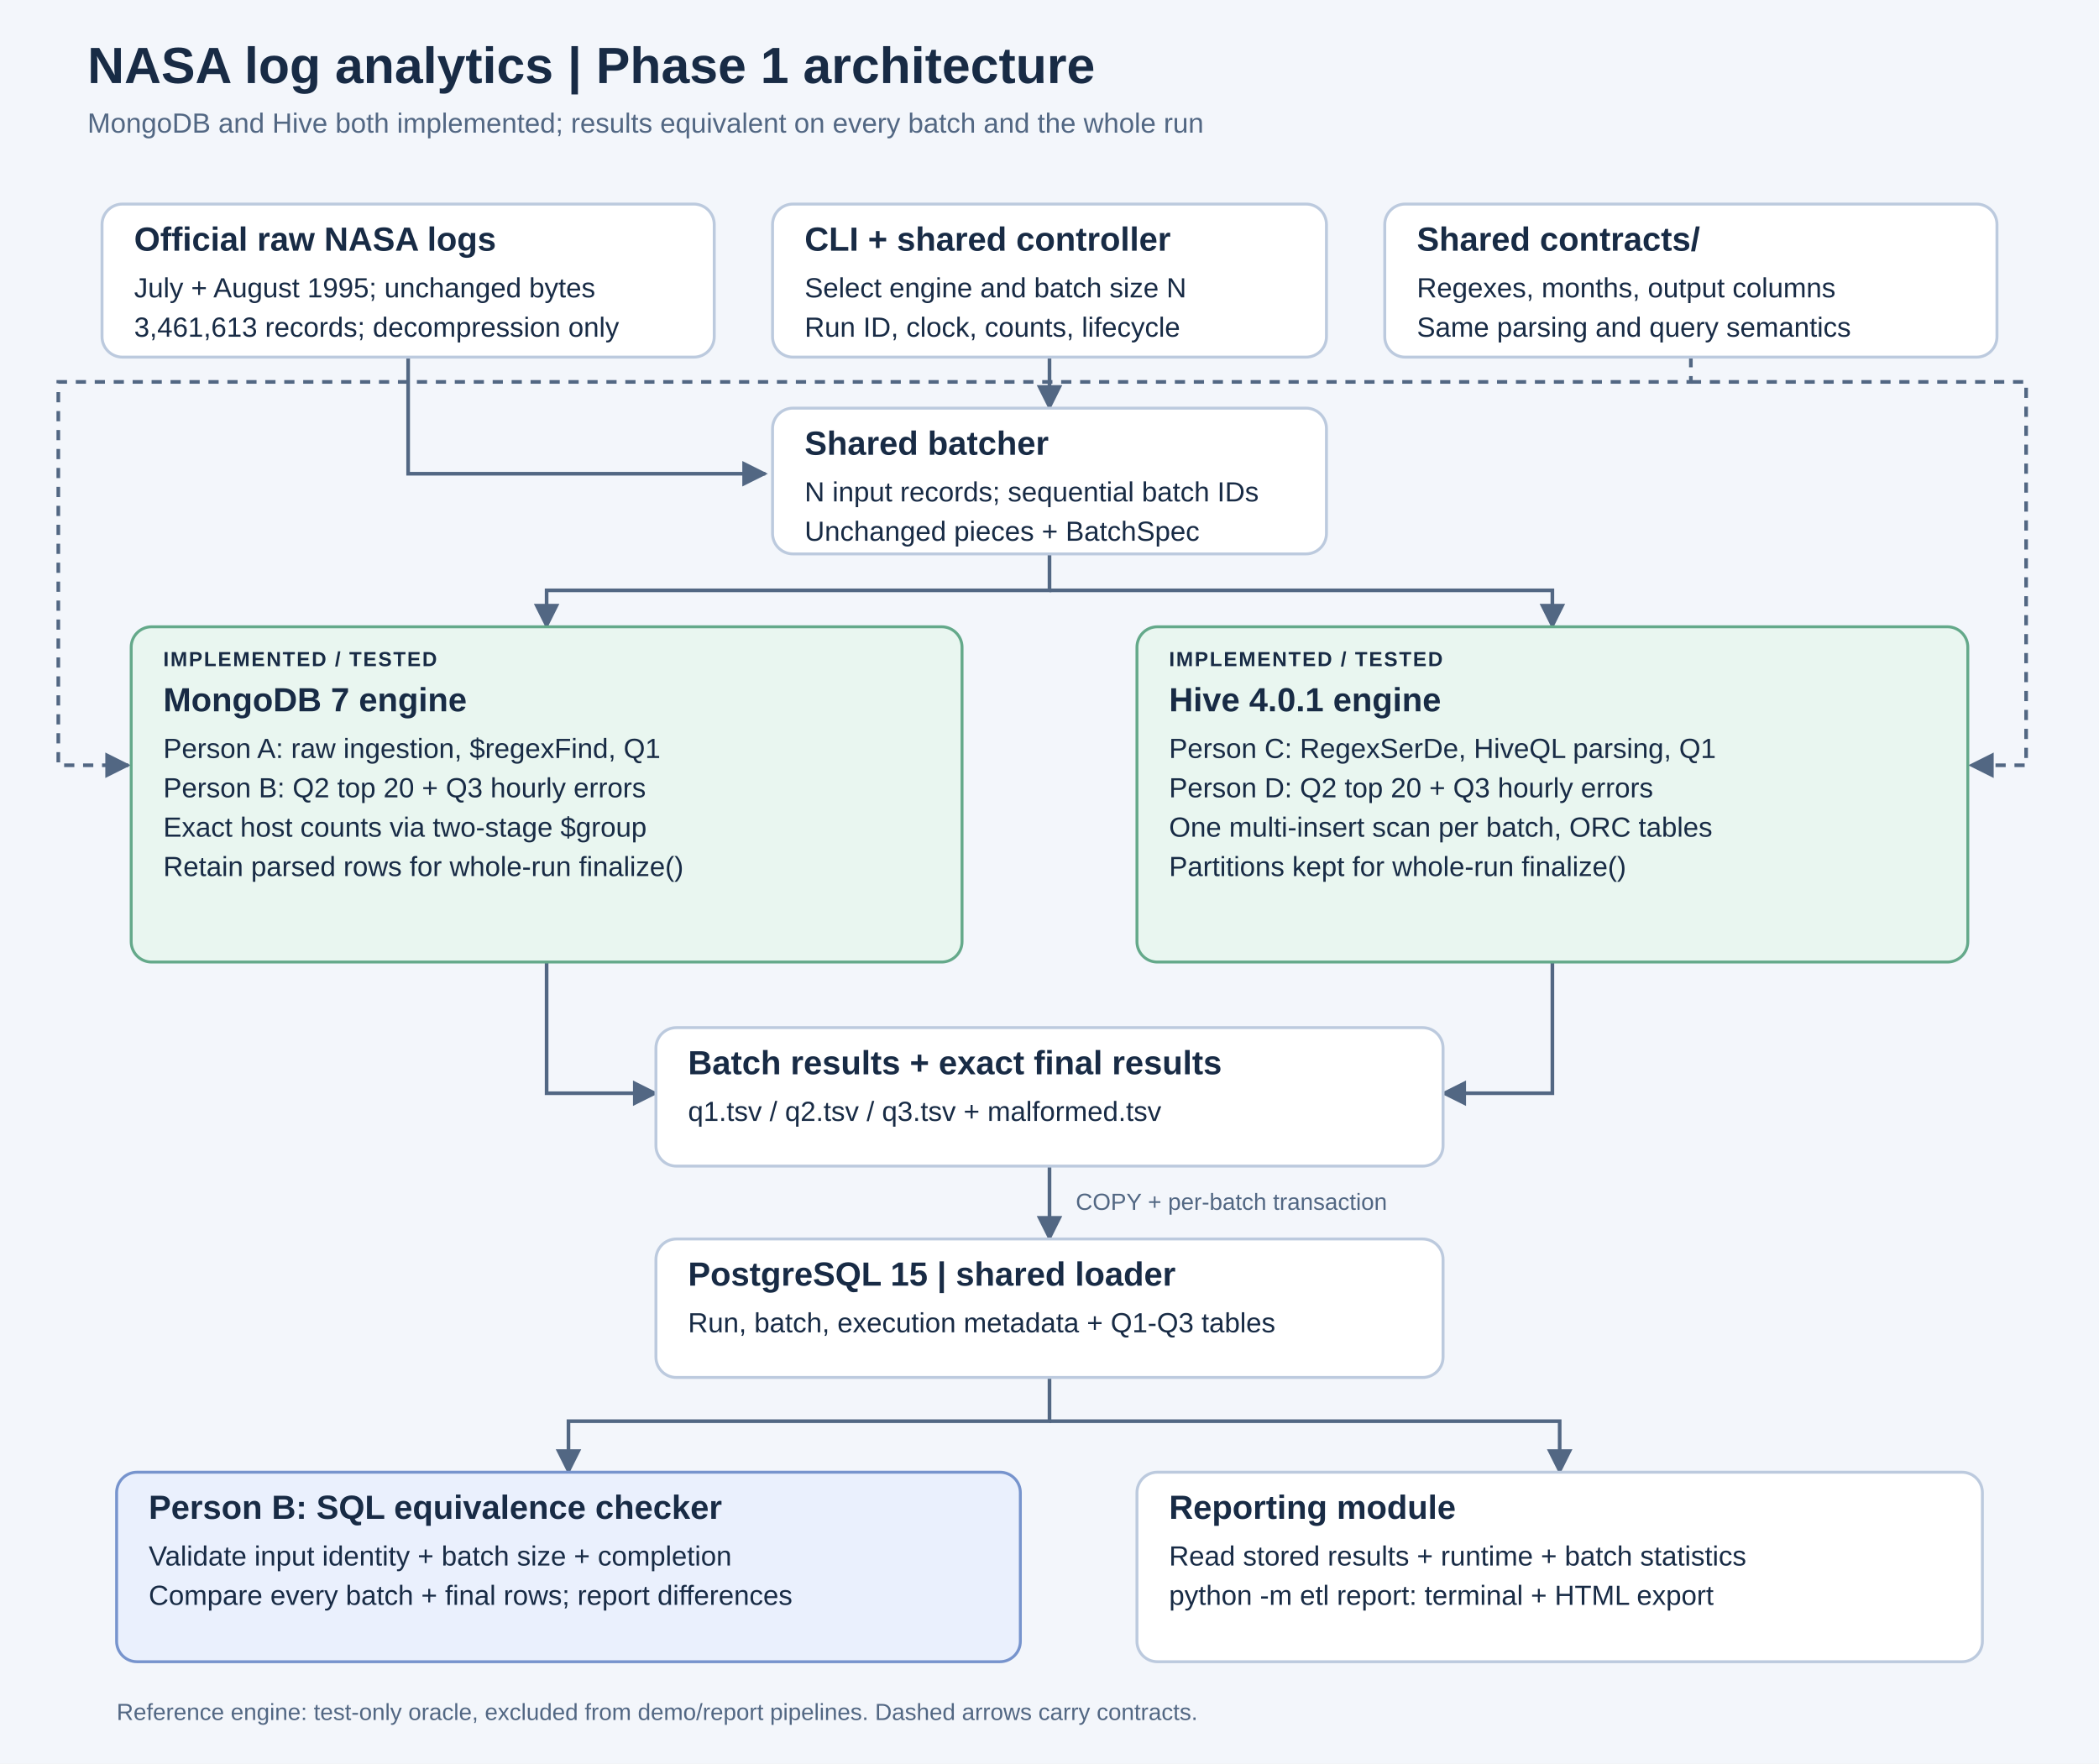
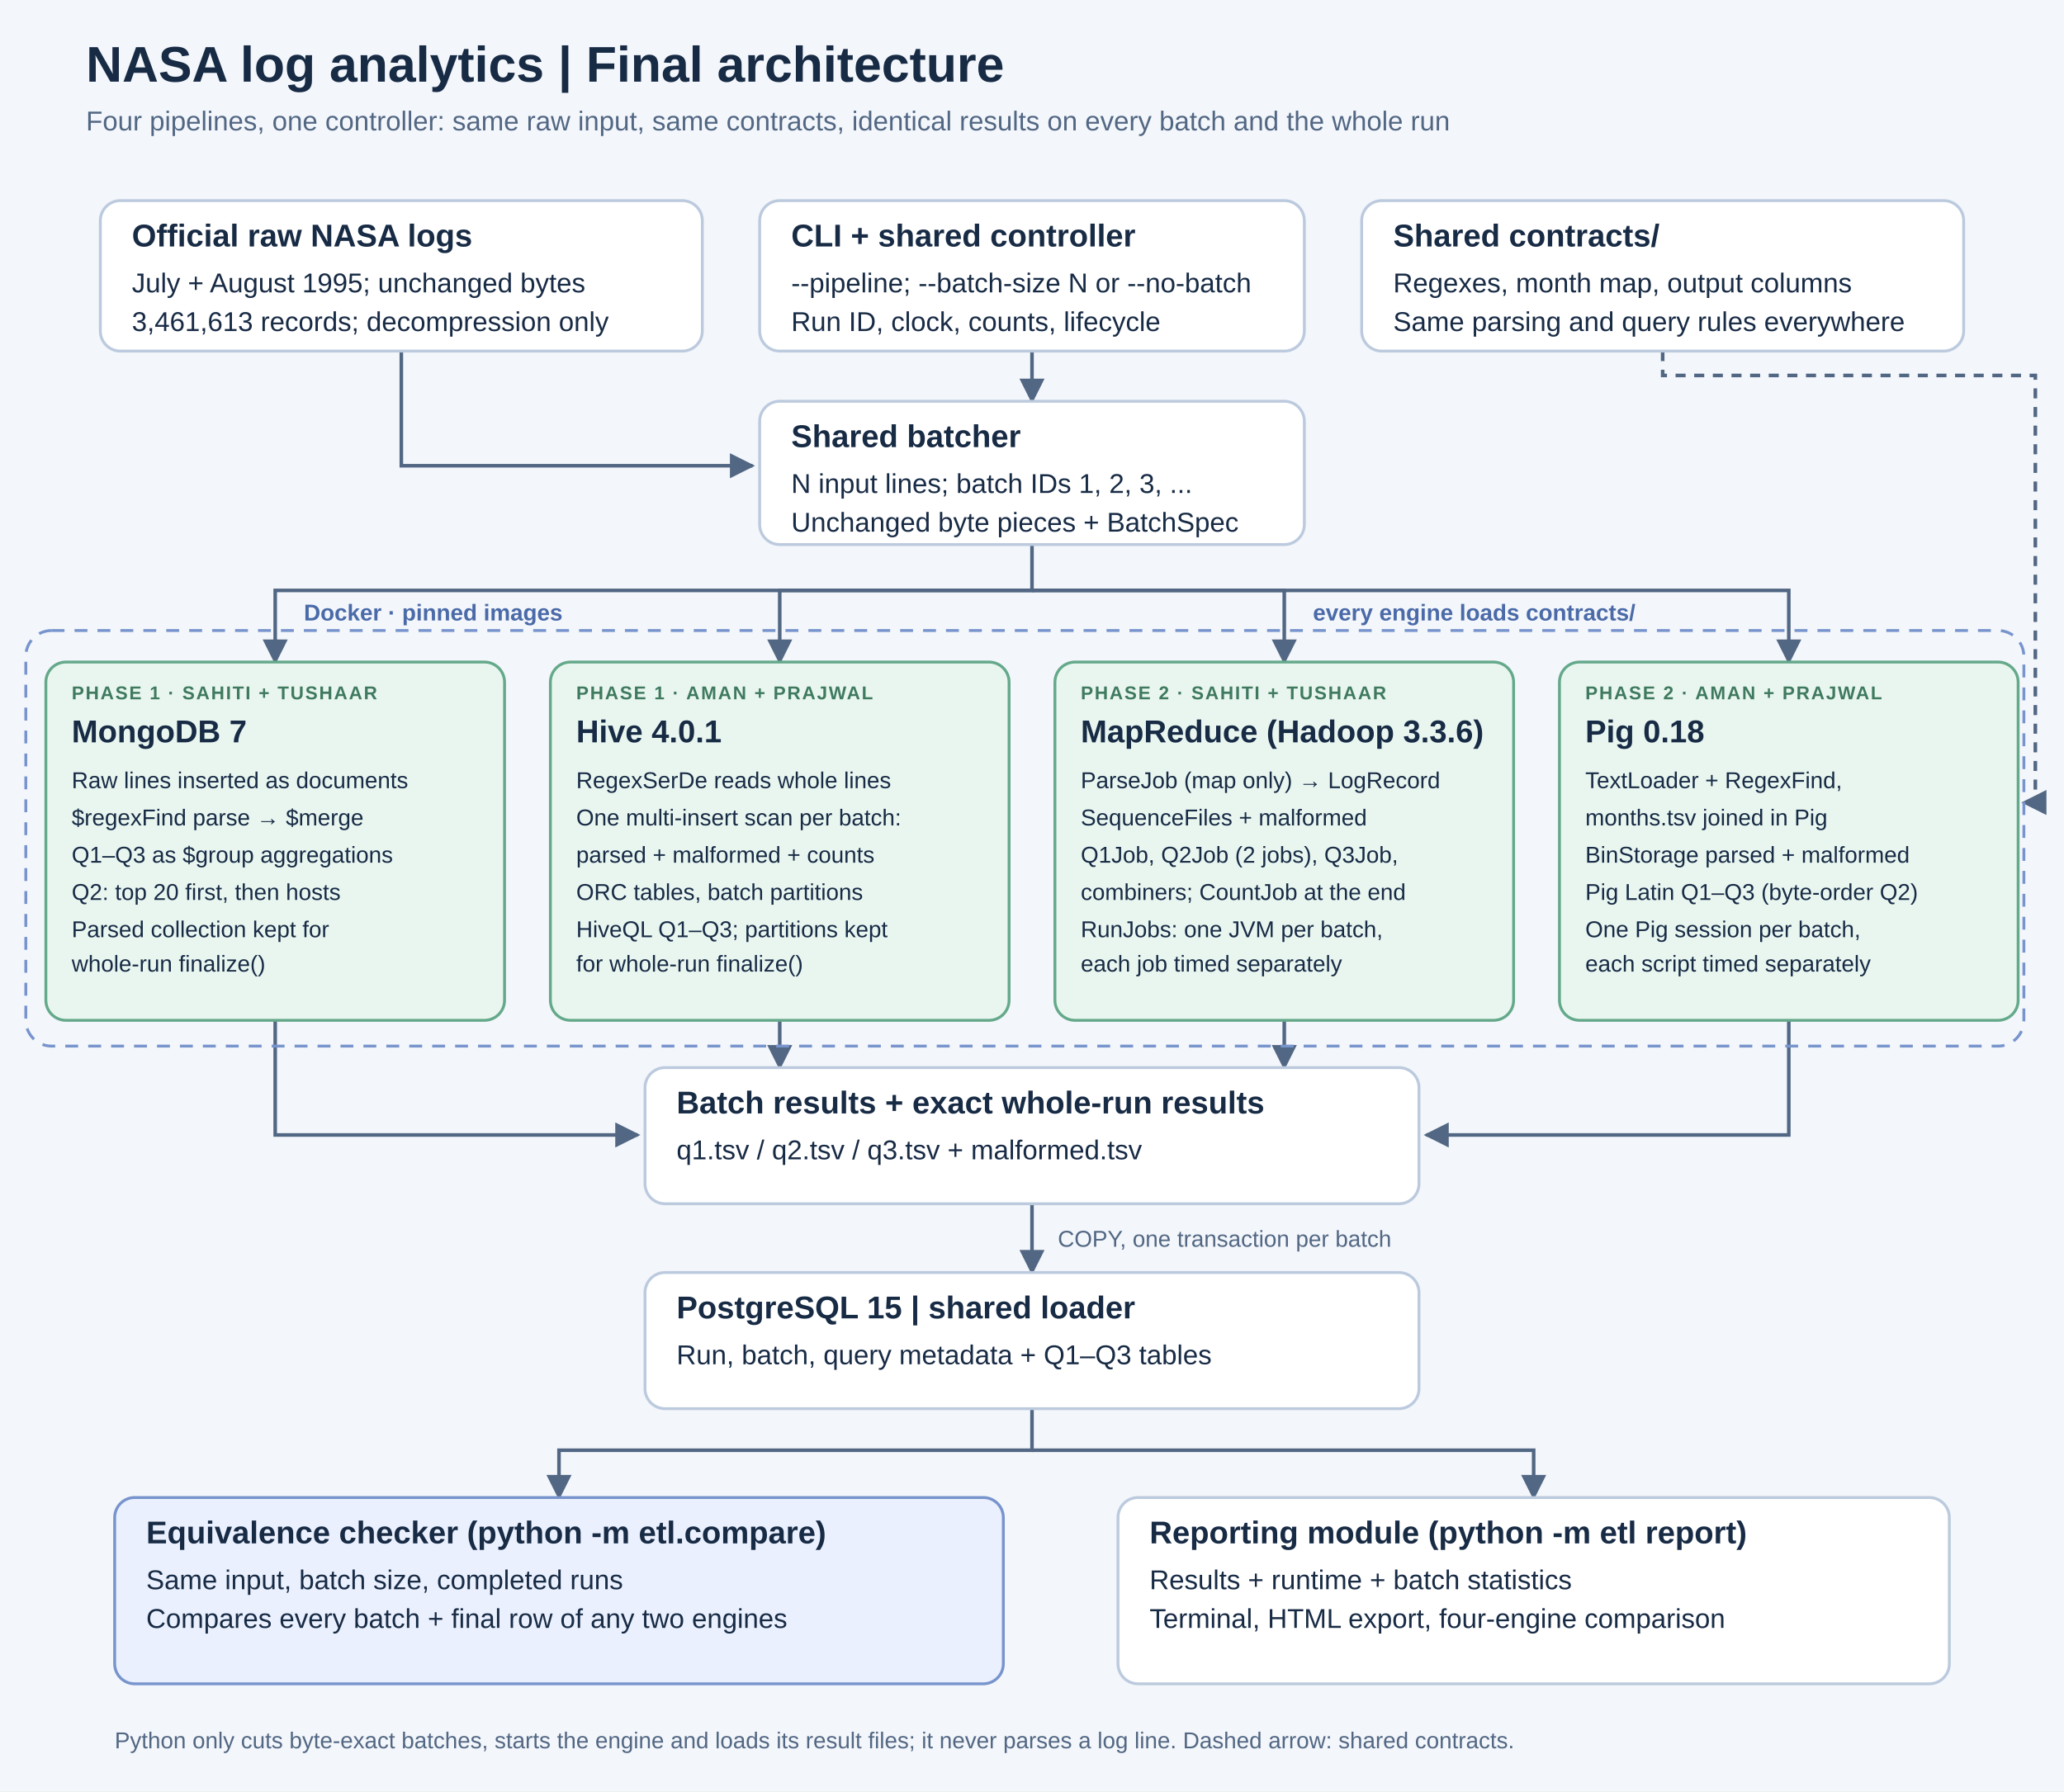
- <svg xmlns="http://www.w3.org/2000/svg" width="1440" height="1210" viewBox="0 0 1440 1210">
+ <svg xmlns="http://www.w3.org/2000/svg" width="1440" height="1250" viewBox="0 0 1440 1250">
  <defs>
    <marker id="arrow" viewBox="0 0 10 10" refX="9" refY="5" markerWidth="7" markerHeight="7" orient="auto-start-reverse">
      <path d="M0 0 L10 5 L0 10Z" fill="#526783" />
    </marker>
  </defs>
-   <rect width="1440" height="1210" fill="#f3f6fb" />
-   <style>text{font-family:Arial,sans-serif;fill:#182b45}.title{font-size:35px;font-weight:700}.head{font-size:23px;font-weight:700}.body{font-size:19px}.small{font-size:16px}.tag{font-size:14px;font-weight:700;letter-spacing:1px}.line{fill:none;stroke:#526783;stroke-width:2.5;marker-end:url(#arrow)}</style>
-   <text x="60" y="57" class="title">NASA log analytics | Phase 1 architecture</text>
-   <text x="60" y="91" class="body" style="fill:#526783">MongoDB and Hive both implemented; results equivalent on every batch and the whole run</text>
+   <rect width="1440" height="1250" fill="#f3f6fb" />
+   <style>text{font-family:Arial,sans-serif;fill:#182b45}.title{font-size:35px;font-weight:700}.head{font-size:22px;font-weight:700}.body{font-size:19px}.small{font-size:16px}.tag{font-size:13px;font-weight:700;letter-spacing:1px;fill:#3f7a5f}.line{fill:none;stroke:#526783;stroke-width:2.5;marker-end:url(#arrow)}</style>
+   <text x="60" y="57" class="title">NASA log analytics | Final architecture</text>
+   <text x="60" y="91" class="body" style="fill:#526783">Four pipelines, one controller: same raw input, same contracts, identical results on every batch and the whole run</text>
  <path d="M280 245 V325 H525" class="line" />
  <path d="M720 245 V280" class="line" />
-   <path d="M720 380 V405 H375 V430" class="line" />
-   <path d="M720 405 H1065 V430" class="line" />
-   <path d="M1160 245 V262 H40 V525 H88" class="line" stroke-dasharray="7 6" />
-   <path d="M1160 262 H1390 V525 H1352" class="line" stroke-dasharray="7 6" />
-   <path d="M375 660 V750 H450" class="line" />
-   <path d="M1065 660 V750 H990" class="line" />
-   <path d="M720 800 V850" class="line" />
-   <path d="M720 945 V975 H390 V1010" class="line" />
-   <path d="M720 975 H1070 V1010" class="line" />
+   <path d="M720 380 V412 H192 V462" class="line" />
+   <path d="M720 412 H544 V462" class="line" />
+   <path d="M720 412 H896 V462" class="line" />
+   <path d="M720 412 H1248 V462" class="line" />
+   <path d="M1160 245 V262 H1420 V560 H1412" class="line" stroke-dasharray="7 6" />
+   <path d="M192 712 V792 H445" class="line" />
+   <path d="M544 712 V745" class="line" />
+   <path d="M896 712 V745" class="line" />
+   <path d="M1248 712 V792 H995" class="line" />
+   <path d="M720 840 V888" class="line" />
+   <path d="M720 983 V1012 H390 V1045" class="line" />
+   <path d="M720 1012 H1070 V1045" class="line" />
  <rect x="70" y="140" width="420" height="105" rx="14" fill="#ffffff" stroke="#bccade" stroke-width="2" />
  <text x="92" y="172" class="head">Official raw NASA logs</text>
  <text x="92" y="204" class="body">July + August 1995; unchanged bytes</text>
  <text x="92" y="231" class="body">3,461,613 records; decompression only</text>
  <rect x="530" y="140" width="380" height="105" rx="14" fill="#ffffff" stroke="#bccade" stroke-width="2" />
  <text x="552" y="172" class="head">CLI + shared controller</text>
-   <text x="552" y="204" class="body">Select engine and batch size N</text>
+   <text x="552" y="204" class="body">--pipeline; --batch-size N or --no-batch</text>
  <text x="552" y="231" class="body">Run ID, clock, counts, lifecycle</text>
  <rect x="950" y="140" width="420" height="105" rx="14" fill="#ffffff" stroke="#bccade" stroke-width="2" />
  <text x="972" y="172" class="head">Shared contracts/</text>
-   <text x="972" y="204" class="body">Regexes, months, output columns</text>
-   <text x="972" y="231" class="body">Same parsing and query semantics</text>
+   <text x="972" y="204" class="body">Regexes, month map, output columns</text>
+   <text x="972" y="231" class="body">Same parsing and query rules everywhere</text>
  <rect x="530" y="280" width="380" height="100" rx="14" fill="#ffffff" stroke="#bccade" stroke-width="2" />
  <text x="552" y="312" class="head">Shared batcher</text>
-   <text x="552" y="344" class="body">N input records; sequential batch IDs</text>
-   <text x="552" y="371" class="body">Unchanged pieces + BatchSpec</text>
-   <rect x="90" y="430" width="570" height="230" rx="14" fill="#e9f6f0" stroke="#64a98a" stroke-width="2" />
-   <text x="112" y="457" class="tag">IMPLEMENTED / TESTED</text>
-   <text x="112" y="488" class="head">MongoDB 7 engine</text>
-   <text x="112" y="520" class="body">Person A: raw ingestion, $regexFind, Q1</text>
-   <text x="112" y="547" class="body">Person B: Q2 top 20 + Q3 hourly errors</text>
-   <text x="112" y="574" class="body">Exact host counts via two-stage $group</text>
-   <text x="112" y="601" class="body">Retain parsed rows for whole-run finalize()</text>
-   <rect x="780" y="430" width="570" height="230" rx="14" fill="#e9f6f0" stroke="#64a98a" stroke-width="2" />
-   <text x="802" y="457" class="tag">IMPLEMENTED / TESTED</text>
-   <text x="802" y="488" class="head">Hive 4.0.1 engine</text>
-   <text x="802" y="520" class="body">Person C: RegexSerDe, HiveQL parsing, Q1</text>
-   <text x="802" y="547" class="body">Person D: Q2 top 20 + Q3 hourly errors</text>
-   <text x="802" y="574" class="body">One multi-insert scan per batch, ORC tables</text>
-   <text x="802" y="601" class="body">Partitions kept for whole-run finalize()</text>
-   <rect x="450" y="705" width="540" height="95" rx="14" fill="#ffffff" stroke="#bccade" stroke-width="2" />
-   <text x="472" y="737" class="head">Batch results + exact final results</text>
-   <text x="472" y="769" class="body">q1.tsv / q2.tsv / q3.tsv + malformed.tsv</text>
-   <text x="738" y="830" class="small" style="fill:#526783">COPY + per-batch transaction</text>
-   <rect x="450" y="850" width="540" height="95" rx="14" fill="#ffffff" stroke="#bccade" stroke-width="2" />
-   <text x="472" y="882" class="head">PostgreSQL 15 | shared loader</text>
-   <text x="472" y="914" class="body">Run, batch, execution metadata + Q1-Q3 tables</text>
-   <rect x="80" y="1010" width="620" height="130" rx="14" fill="#eaf0fd" stroke="#7794cd" stroke-width="2" />
-   <text x="102" y="1042" class="head">Person B: SQL equivalence checker</text>
-   <text x="102" y="1074" class="body">Validate input identity + batch size + completion</text>
-   <text x="102" y="1101" class="body">Compare every batch + final rows; report differences</text>
-   <rect x="780" y="1010" width="580" height="130" rx="14" fill="#ffffff" stroke="#bccade" stroke-width="2" />
-   <text x="802" y="1042" class="head">Reporting module</text>
-   <text x="802" y="1074" class="body">Read stored results + runtime + batch statistics</text>
-   <text x="802" y="1101" class="body">python -m etl report: terminal + HTML export</text>
-   <text x="80" y="1180" class="small" style="fill:#526783">Reference engine: test-only oracle, excluded from demo/report pipelines. Dashed arrows carry contracts.</text>
+   <text x="552" y="344" class="body">N input lines; batch IDs 1, 2, 3, ...</text>
+   <text x="552" y="371" class="body">Unchanged byte pieces + BatchSpec</text>
+   <rect x="18" y="440" width="1394" height="290" rx="18" fill="none" stroke="#7794cd" stroke-width="2" stroke-dasharray="9 7" />
+   <text x="212" y="433" class="small" style="fill:#4a6aa8;font-weight:700">Docker · pinned images</text>
+   <text x="916" y="433" class="small" style="fill:#4a6aa8;font-weight:700">every engine loads contracts/</text>
+   <rect x="32" y="462" width="320" height="250" rx="14" fill="#e9f6f0" stroke="#64a98a" stroke-width="2" />
+   <text x="50" y="488" class="tag">PHASE 1 · SAHITI + TUSHAAR</text>
+   <text x="50" y="518" class="head">MongoDB 7</text>
+   <text x="50" y="550" class="small">Raw lines inserted as documents</text>
+   <text x="50" y="576" class="small">$regexFind parse → $merge</text>
+   <text x="50" y="602" class="small">Q1–Q3 as $group aggregations</text>
+   <text x="50" y="628" class="small">Q2: top 20 first, then hosts</text>
+   <text x="50" y="654" class="small">Parsed collection kept for</text>
+   <text x="50" y="678" class="small">whole-run finalize()</text>
+   <rect x="384" y="462" width="320" height="250" rx="14" fill="#e9f6f0" stroke="#64a98a" stroke-width="2" />
+   <text x="402" y="488" class="tag">PHASE 1 · AMAN + PRAJWAL</text>
+   <text x="402" y="518" class="head">Hive 4.0.1</text>
+   <text x="402" y="550" class="small">RegexSerDe reads whole lines</text>
+   <text x="402" y="576" class="small">One multi-insert scan per batch:</text>
+   <text x="402" y="602" class="small">parsed + malformed + counts</text>
+   <text x="402" y="628" class="small">ORC tables, batch partitions</text>
+   <text x="402" y="654" class="small">HiveQL Q1–Q3; partitions kept</text>
+   <text x="402" y="678" class="small">for whole-run finalize()</text>
+   <rect x="736" y="462" width="320" height="250" rx="14" fill="#e9f6f0" stroke="#64a98a" stroke-width="2" />
+   <text x="754" y="488" class="tag">PHASE 2 · SAHITI + TUSHAAR</text>
+   <text x="754" y="518" class="head">MapReduce (Hadoop 3.3.6)</text>
+   <text x="754" y="550" class="small">ParseJob (map only) → LogRecord</text>
+   <text x="754" y="576" class="small">SequenceFiles + malformed</text>
+   <text x="754" y="602" class="small">Q1Job, Q2Job (2 jobs), Q3Job,</text>
+   <text x="754" y="628" class="small">combiners; CountJob at the end</text>
+   <text x="754" y="654" class="small">RunJobs: one JVM per batch,</text>
+   <text x="754" y="678" class="small">each job timed separately</text>
+   <rect x="1088" y="462" width="320" height="250" rx="14" fill="#e9f6f0" stroke="#64a98a" stroke-width="2" />
+   <text x="1106" y="488" class="tag">PHASE 2 · AMAN + PRAJWAL</text>
+   <text x="1106" y="518" class="head">Pig 0.18</text>
+   <text x="1106" y="550" class="small">TextLoader + RegexFind,</text>
+   <text x="1106" y="576" class="small">months.tsv joined in Pig</text>
+   <text x="1106" y="602" class="small">BinStorage parsed + malformed</text>
+   <text x="1106" y="628" class="small">Pig Latin Q1–Q3 (byte-order Q2)</text>
+   <text x="1106" y="654" class="small">One Pig session per batch,</text>
+   <text x="1106" y="678" class="small">each script timed separately</text>
+   <rect x="450" y="745" width="540" height="95" rx="14" fill="#ffffff" stroke="#bccade" stroke-width="2" />
+   <text x="472" y="777" class="head">Batch results + exact whole-run results</text>
+   <text x="472" y="809" class="body">q1.tsv / q2.tsv / q3.tsv + malformed.tsv</text>
+   <text x="738" y="870" class="small" style="fill:#526783">COPY, one transaction per batch</text>
+   <rect x="450" y="888" width="540" height="95" rx="14" fill="#ffffff" stroke="#bccade" stroke-width="2" />
+   <text x="472" y="920" class="head">PostgreSQL 15 | shared loader</text>
+   <text x="472" y="952" class="body">Run, batch, query metadata + Q1–Q3 tables</text>
+   <rect x="80" y="1045" width="620" height="130" rx="14" fill="#eaf0fd" stroke="#7794cd" stroke-width="2" />
+   <text x="102" y="1077" class="head">Equivalence checker (python -m etl.compare)</text>
+   <text x="102" y="1109" class="body">Same input, batch size, completed runs</text>
+   <text x="102" y="1136" class="body">Compares every batch + final row of any two engines</text>
+   <rect x="780" y="1045" width="580" height="130" rx="14" fill="#ffffff" stroke="#bccade" stroke-width="2" />
+   <text x="802" y="1077" class="head">Reporting module (python -m etl report)</text>
+   <text x="802" y="1109" class="body">Results + runtime + batch statistics</text>
+   <text x="802" y="1136" class="body">Terminal, HTML export, four-engine comparison</text>
+   <text x="80" y="1220" class="small" style="fill:#526783">Python only cuts byte-exact batches, starts the engine and loads its result files; it never parses a log line. Dashed arrow: shared contracts.</text>
</svg>
